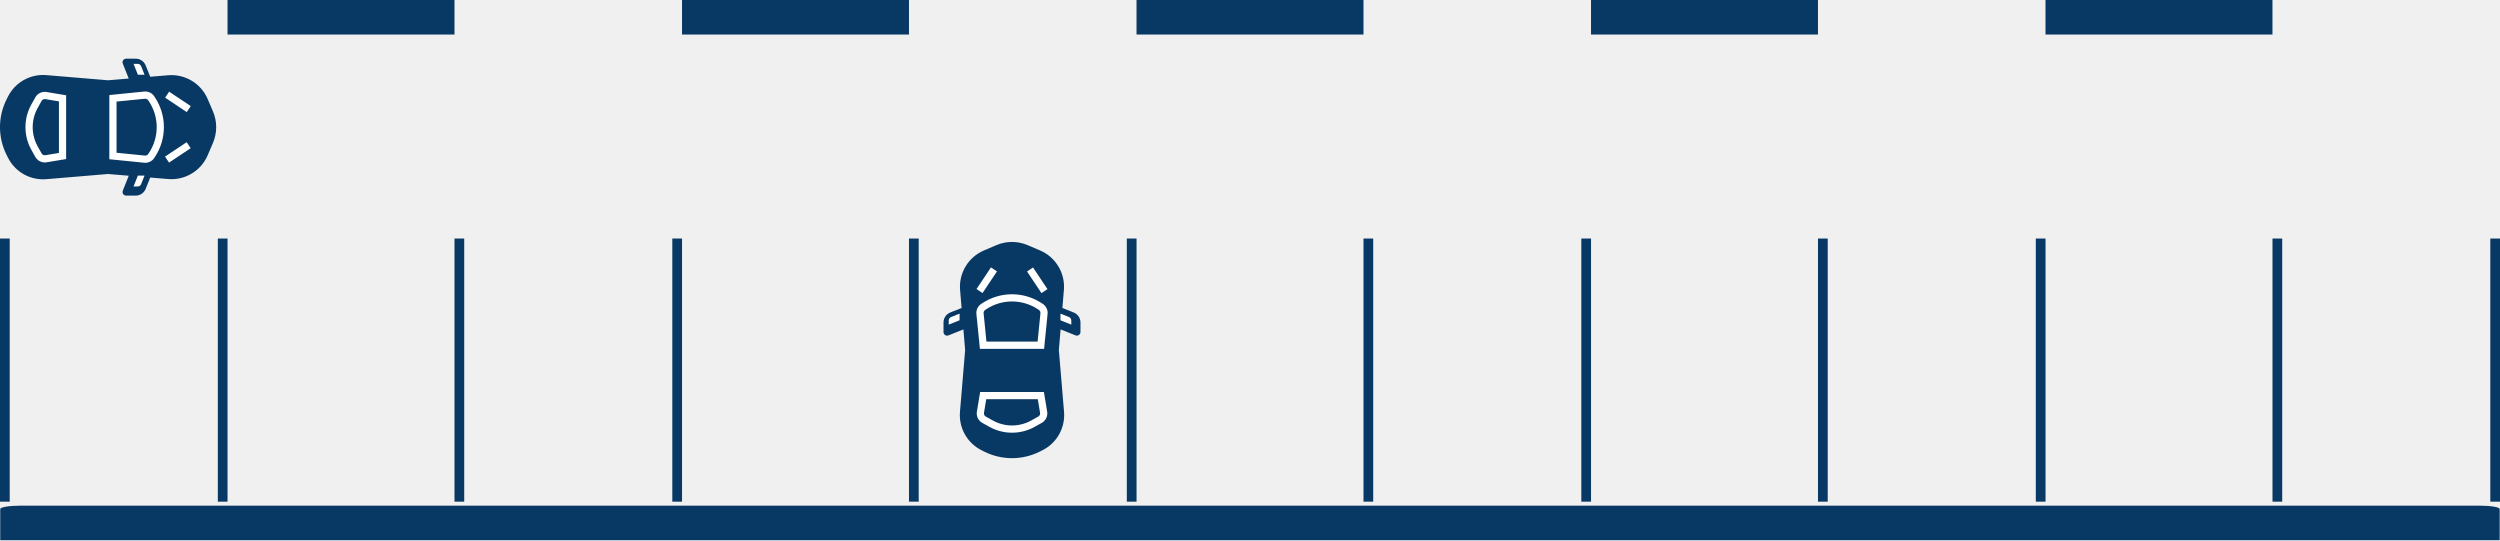
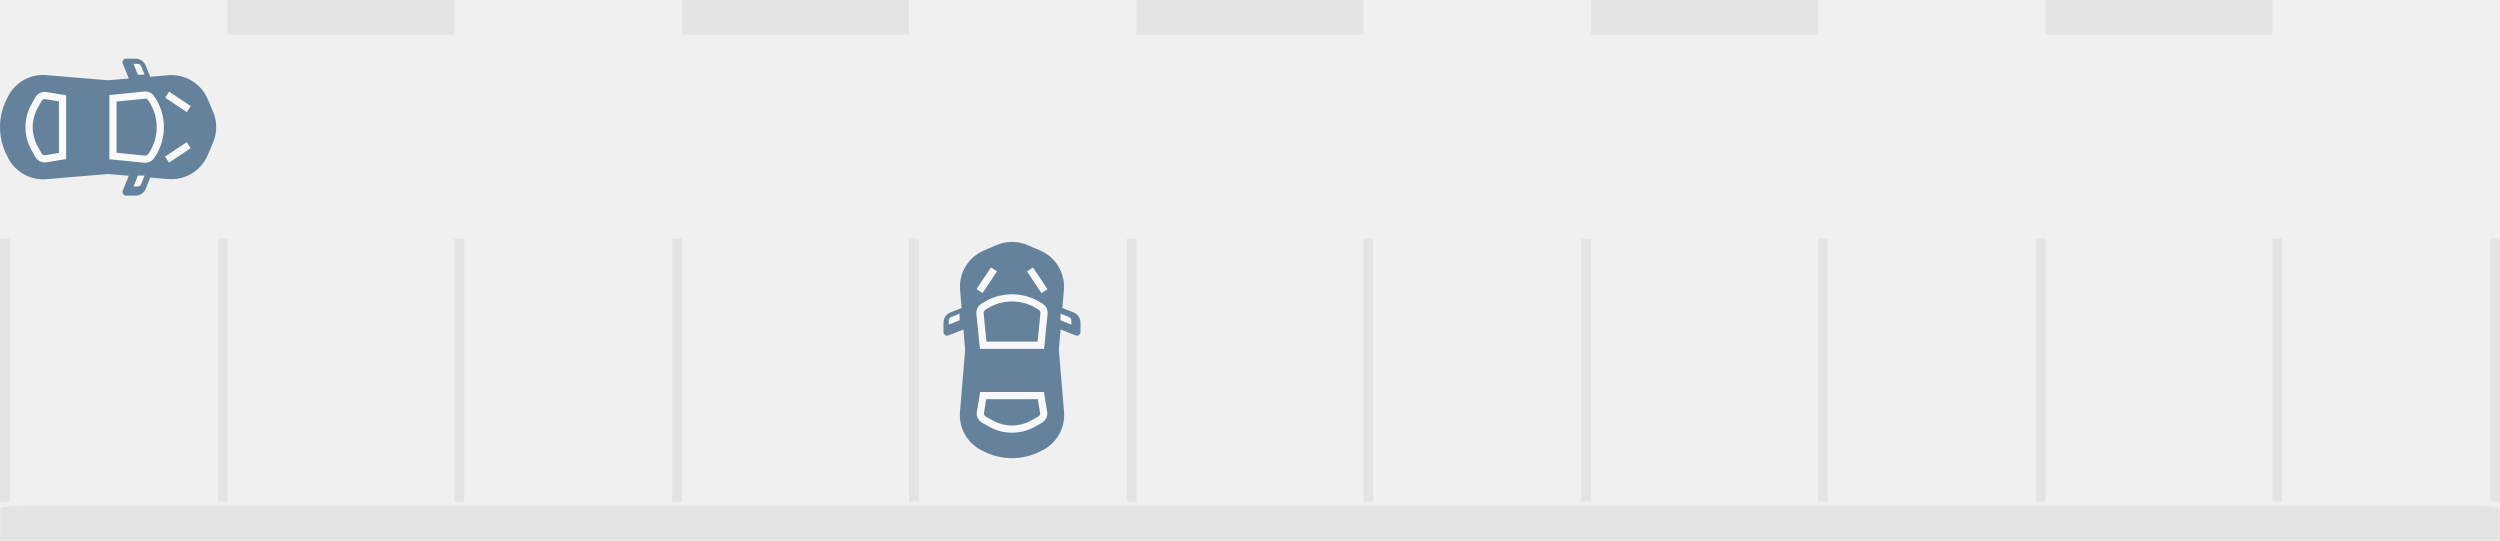
<svg xmlns="http://www.w3.org/2000/svg" version="1.1" id="Capa_1" x="0px" y="0px" viewBox="0 0 304.711 65.844" xml:space="preserve" width="304.711" height="65.844">
  <defs id="defs73">
		
   
       </defs>
  <rect y="-304.676" x="65.251" style="fill:none;stroke-width:0.246" width="32.765" height="304.647" id="rect2" transform="rotate(90)" />
-   <path style="fill:#083864;fill-opacity:1;stroke-width:0.246" d="M 27.732,0 V 4.211 H 55.395 V 0 Z M 83.129,0 V 4.211 H 110.791 V 0 Z M 138.525,0 V 4.211 H 166.188 V 0 Z m 55.395,0 v 4.211 h 27.662 V 0 Z m 55.396,0 v 4.211 h 27.662 V 0 Z M 0,29.072 V 61.148 H 1.184 V 29.072 Z m 26.549,0 v 32.076 h 1.184 V 29.072 Z m 28.846,0 v 32.076 h 1.186 V 29.072 Z m 26.549,0 v 32.076 h 1.186 V 29.072 Z m 28.848,0 v 32.076 h 1.184 V 29.072 Z m 26.549,0 v 32.076 h 1.186 V 29.072 Z m 28.848,0 v 32.076 h 1.184 V 29.072 Z m 26.549,0 v 32.076 h 1.184 V 29.072 Z m 28.846,0 v 32.076 h 1.186 V 29.072 Z m 26.549,0 v 32.076 h 1.186 V 29.072 Z m 28.848,0 v 32.076 h 1.184 V 29.072 Z m 26.549,0 v 32.076 h 1.184 V 29.072 Z M 2.41,61.635 c -1.316,0 -2.381,0.183 -2.381,0.408 v 3.801 h 27.703 27.662 27.734 27.662 27.734 27.662 27.732 27.662 27.734 27.662 27.697 v -3.801 c 0,-0.226 -1.065,-0.408 -2.381,-0.408 H 276.979 249.316 221.582 193.92 166.188 138.525 110.791 83.129 55.395 27.732 Z" id="path4" />
+   <path style="fill:#dcdcdc;fill-opacity:1;stroke-width:0.246;opacity:0.6" d="M 27.732,0 V 4.211 H 55.395 V 0 Z M 83.129,0 V 4.211 H 110.791 V 0 Z M 138.525,0 V 4.211 H 166.188 V 0 Z m 55.395,0 v 4.211 h 27.662 V 0 Z m 55.396,0 v 4.211 h 27.662 V 0 Z M 0,29.072 V 61.148 H 1.184 V 29.072 Z m 26.549,0 v 32.076 h 1.184 V 29.072 Z m 28.846,0 v 32.076 h 1.186 V 29.072 Z m 26.549,0 v 32.076 h 1.186 V 29.072 Z m 28.848,0 v 32.076 h 1.184 V 29.072 Z m 26.549,0 v 32.076 h 1.186 V 29.072 Z m 28.848,0 v 32.076 h 1.184 V 29.072 Z m 26.549,0 v 32.076 h 1.184 V 29.072 Z m 28.846,0 v 32.076 h 1.186 V 29.072 Z m 26.549,0 v 32.076 h 1.186 V 29.072 Z m 28.848,0 v 32.076 h 1.184 V 29.072 Z m 26.549,0 v 32.076 h 1.184 V 29.072 Z M 2.41,61.635 c -1.316,0 -2.381,0.183 -2.381,0.408 v 3.801 h 27.703 27.662 27.734 27.662 27.734 27.662 27.732 27.662 27.734 27.662 27.697 v -3.801 c 0,-0.226 -1.065,-0.408 -2.381,-0.408 H 276.979 249.316 221.582 193.92 166.188 138.525 110.791 83.129 55.395 27.732 Z" id="path4" />
  <g id="g40" transform="translate(0.02898494,-369.349)">
</g>
  <g id="g42" transform="translate(0.02898494,-369.349)">
</g>
  <g id="g44" transform="translate(0.02898494,-369.349)">
</g>
  <g id="g46" transform="translate(0.02898494,-369.349)">
</g>
  <g id="g48" transform="translate(0.02898494,-369.349)">
</g>
  <g id="g50" transform="translate(0.02898494,-369.349)">
</g>
  <g id="g52" transform="translate(0.02898494,-369.349)">
</g>
  <g id="g54" transform="translate(0.02898494,-369.349)">
</g>
  <g id="g56" transform="translate(0.02898494,-369.349)">
</g>
  <g id="g58" transform="translate(0.02898494,-369.349)">
</g>
  <g id="g60" transform="translate(0.02898494,-369.349)">
</g>
  <g id="g62" transform="translate(0.02898494,-369.349)">
</g>
  <g id="g64" transform="translate(0.02898494,-369.349)">
</g>
  <g id="g66" transform="translate(0.02898494,-369.349)">
</g>
  <g id="g68" transform="translate(0.02898494,-369.349)">
</g>
  <g id="g957" transform="matrix(0,0.0406126,-0.0406126,0,301.3826,47.75494)">
</g>
  <g id="g959" transform="matrix(0,0.0406126,-0.0406126,0,301.3826,47.75494)">
</g>
  <g id="g961" transform="matrix(0,0.0406126,-0.0406126,0,301.3826,47.75494)">
</g>
  <g id="g963" transform="matrix(0,0.0406126,-0.0406126,0,301.3826,47.75494)">
</g>
  <g id="g965" transform="matrix(0,0.0406126,-0.0406126,0,301.3826,47.75494)">
</g>
  <g id="g967" transform="matrix(0,0.0406126,-0.0406126,0,301.3826,47.75494)">
</g>
  <g id="g969" transform="matrix(0,0.0406126,-0.0406126,0,301.3826,47.75494)">
</g>
  <g id="g971" transform="matrix(0,0.0406126,-0.0406126,0,301.3826,47.75494)">
</g>
  <g id="g973" transform="matrix(0,0.0406126,-0.0406126,0,301.3826,47.75494)">
</g>
  <g id="g975" transform="matrix(0,0.0406126,-0.0406126,0,301.3826,47.75494)">
</g>
  <g id="g977" transform="matrix(0,0.0406126,-0.0406126,0,301.3826,47.75494)">
</g>
  <g id="g979" transform="matrix(0,0.0406126,-0.0406126,0,301.3826,47.75494)">
</g>
  <g id="g981" transform="matrix(0,0.0406126,-0.0406126,0,301.3826,47.75494)">
</g>
  <g id="g983" transform="matrix(0,0.0406126,-0.0406126,0,301.3826,47.75494)">
</g>
  <g id="g985" transform="matrix(0,0.0406126,-0.0406126,0,301.3826,47.75494)">
</g>
-   <g id="g970" transform="matrix(0,1.267358,-1.267358,0,202.5055,-336.9126)">
+   <g id="g970" transform="matrix(0,1.267358,-1.267358,0,202.5055,-336.9126)" style="opacity:0.6">
    <path style="fill:#083864;fill-opacity:1;stroke-width:0.041" d="m 298.06,68.893 c 0.065,-0.095 0.078,-0.217 0.035,-0.323 l -0.575,-1.437 1.986,-0.167 5.928,0.496 c 1.552,0.135 3.028,-0.697 3.716,-2.094 l 0.136,-0.274 c 0.821,-1.66 0.821,-3.609 0,-5.269 l -0.136,-0.273 c -0.688,-1.398 -2.164,-2.23 -3.716,-2.096 l -5.928,0.497 -1.988,-0.166 0.575,-1.437 c 0.072,-0.177 -0.014,-0.38 -0.191,-0.451 -0.041,-0.017 -0.085,-0.025 -0.129,-0.025 h -0.917 c -0.426,-0.001 -0.809,0.258 -0.966,0.654 l -0.434,1.086 -1.726,-0.145 c -1.632,-0.137 -3.168,0.79 -3.808,2.298 l -0.509,1.191 c -0.408,0.96 -0.408,2.044 0,3.003 l 0.509,1.191 c 0.639,1.509 2.175,2.436 3.808,2.3 l 1.726,-0.145 0.434,1.086 c 0.157,0.396 0.54,0.654 0.966,0.653 h 0.917 c 0.115,0 0.223,-0.057 0.287,-0.152 z" id="path889" />
    <path id="path887" d="m 296.652,56.756 c -0.142,-3.25e-4 -0.268,0.087 -0.32,0.219 l -0.33,0.822 h 0.641 l 0.416,-1.041 z m -0.615,2.281 c -0.384,-0.039 -0.758,0.137 -0.971,0.459 l -0.057,0.088 c -1.16,1.742 -1.16,4.01 0,5.752 l 0.057,0.086 c 0.213,0.322 0.587,0.5 0.971,0.461 l 3.35,-0.338 V 59.373 Z m -2.393,0.012 -2.08,1.387 0.385,0.576 2.08,-1.387 z m 12.105,0.025 c -0.105,-0.015 -0.214,-0.014 -0.322,0.004 l -1.887,0.312 v 6.133 l 1.887,0.314 c 0.434,0.072 0.866,-0.135 1.08,-0.52 l 0.375,-0.672 c 0.761,-1.36 0.761,-3.017 0,-4.377 l -0.375,-0.672 c -0.161,-0.288 -0.443,-0.477 -0.758,-0.523 z m -9.783,0.65 2.727,0.273 v 4.92 l -2.727,0.273 c -0.128,0.012 -0.252,-0.047 -0.322,-0.154 l -0.059,-0.086 c -1.006,-1.51 -1.006,-3.477 0,-4.986 l 0.059,-0.088 c 0.071,-0.107 0.195,-0.165 0.322,-0.152 z m 9.576,0.035 c 0.145,-0.024 0.288,0.046 0.359,0.174 l 0.373,0.672 c 0.644,1.151 0.644,2.553 0,3.703 l -0.373,0.674 c -0.072,0.128 -0.215,0.195 -0.359,0.172 l -1.309,-0.217 v -4.959 z m -13.602,4.146 -0.385,0.578 2.08,1.387 0.385,-0.576 z m 4.061,3.596 0.33,0.822 c 0.052,0.132 0.179,0.219 0.32,0.219 h 0.406 l -0.416,-1.041 z" style="fill:#ffffff;fill-opacity:1;stroke-width:0.041" />
  </g>
-   <g id="g860">
+   <g id="g860" style="opacity:0.6">
    <path id="path995" d="m 15.008,7.342 c -0.082,0.121 -0.098,0.275 -0.044,0.41 l 0.728,1.821 -2.517,0.212 -7.512,-0.629 c -1.967,-0.17 -3.837,0.883 -4.71,2.654 l -0.173,0.347 c -1.041,2.104 -1.041,4.573 0,6.678 l 0.173,0.347 c 0.872,1.772 2.742,2.827 4.71,2.656 l 7.512,-0.63 2.519,0.211 -0.728,1.821 c -0.091,0.225 0.018,0.481 0.242,0.572 0.052,0.021 0.107,0.032 0.163,0.032 h 1.162 c 0.539,0.002 1.025,-0.327 1.224,-0.829 l 0.55,-1.376 2.187,0.184 c 2.069,0.173 4.015,-1.002 4.825,-2.913 l 0.644,-1.509 c 0.517,-1.216 0.517,-2.59 0,-3.806 l -0.644,-1.509 c -0.81,-1.912 -2.756,-3.088 -4.825,-2.914 l -2.187,0.183 -0.55,-1.376 c -0.199,-0.501 -0.684,-0.829 -1.224,-0.828 h -1.162 c -0.146,0 -0.282,0.072 -0.364,0.193 z" style="fill:#083864;fill-opacity:1;stroke-width:0.051" />
    <path style="fill:#ffffff;fill-opacity:1;stroke-width:0.051" d="m 16.792,22.725 c 0.18,4.2e-4 0.34,-0.11 0.406,-0.277 l 0.418,-1.042 h -0.812 l -0.527,1.319 z m 0.78,-2.891 c 0.486,0.05 0.96,-0.174 1.23,-0.582 l 0.072,-0.111 c 1.47,-2.207 1.47,-5.083 0,-7.29 l -0.072,-0.109 c -0.27,-0.408 -0.744,-0.634 -1.23,-0.584 l -4.245,0.428 v 7.822 z m 3.032,-0.015 2.636,-1.757 -0.488,-0.73 -2.636,1.757 z m -15.342,-0.032 c 0.133,0.019 0.271,0.018 0.408,-0.005 l 2.391,-0.396 v -7.772 l -2.391,-0.399 c -0.55,-0.091 -1.097,0.172 -1.369,0.658 l -0.475,0.852 c -0.964,1.723 -0.964,3.824 0,5.547 l 0.475,0.852 c 0.204,0.365 0.562,0.605 0.96,0.663 z m 12.399,-0.824 -3.456,-0.347 v -6.235 l 3.456,-0.347 c 0.162,-0.015 0.319,0.06 0.408,0.196 l 0.074,0.109 c 1.274,1.913 1.274,4.406 0,6.319 l -0.074,0.111 c -0.09,0.135 -0.247,0.209 -0.408,0.193 z m -12.136,-0.045 c -0.184,0.031 -0.365,-0.058 -0.455,-0.22 l -0.473,-0.852 c -0.816,-1.458 -0.816,-3.235 0,-4.693 l 0.473,-0.854 c 0.091,-0.162 0.272,-0.248 0.455,-0.218 l 1.658,0.275 v 6.285 z m 17.238,-5.255 0.488,-0.733 -2.636,-1.757 -0.488,0.73 z m -5.146,-4.557 -0.418,-1.042 c -0.066,-0.167 -0.226,-0.278 -0.406,-0.277 h -0.515 l 0.527,1.319 z" id="path997" />
  </g>
-   <animateTransform href="#g860" attributeName="transform" type="translate" from="0 0" to="100 0" dur="3s" begin="0s" repeatCount="indefinite" id="car-anim" />
-   <animateTransform href="#g860" attributeName="transform" type="rotate" from="0 0 0" to="-45 10 0" dur="3s" begin="4s" repeatCount="indefinite" id="car-anim" />
+   <animateTransform href="#g860" attributeName="transform" type="translate" from="0 0" to="1000 0" dur="10s" begin="0s" repeatCount="indefinite" id="car-anim" />
</svg>
